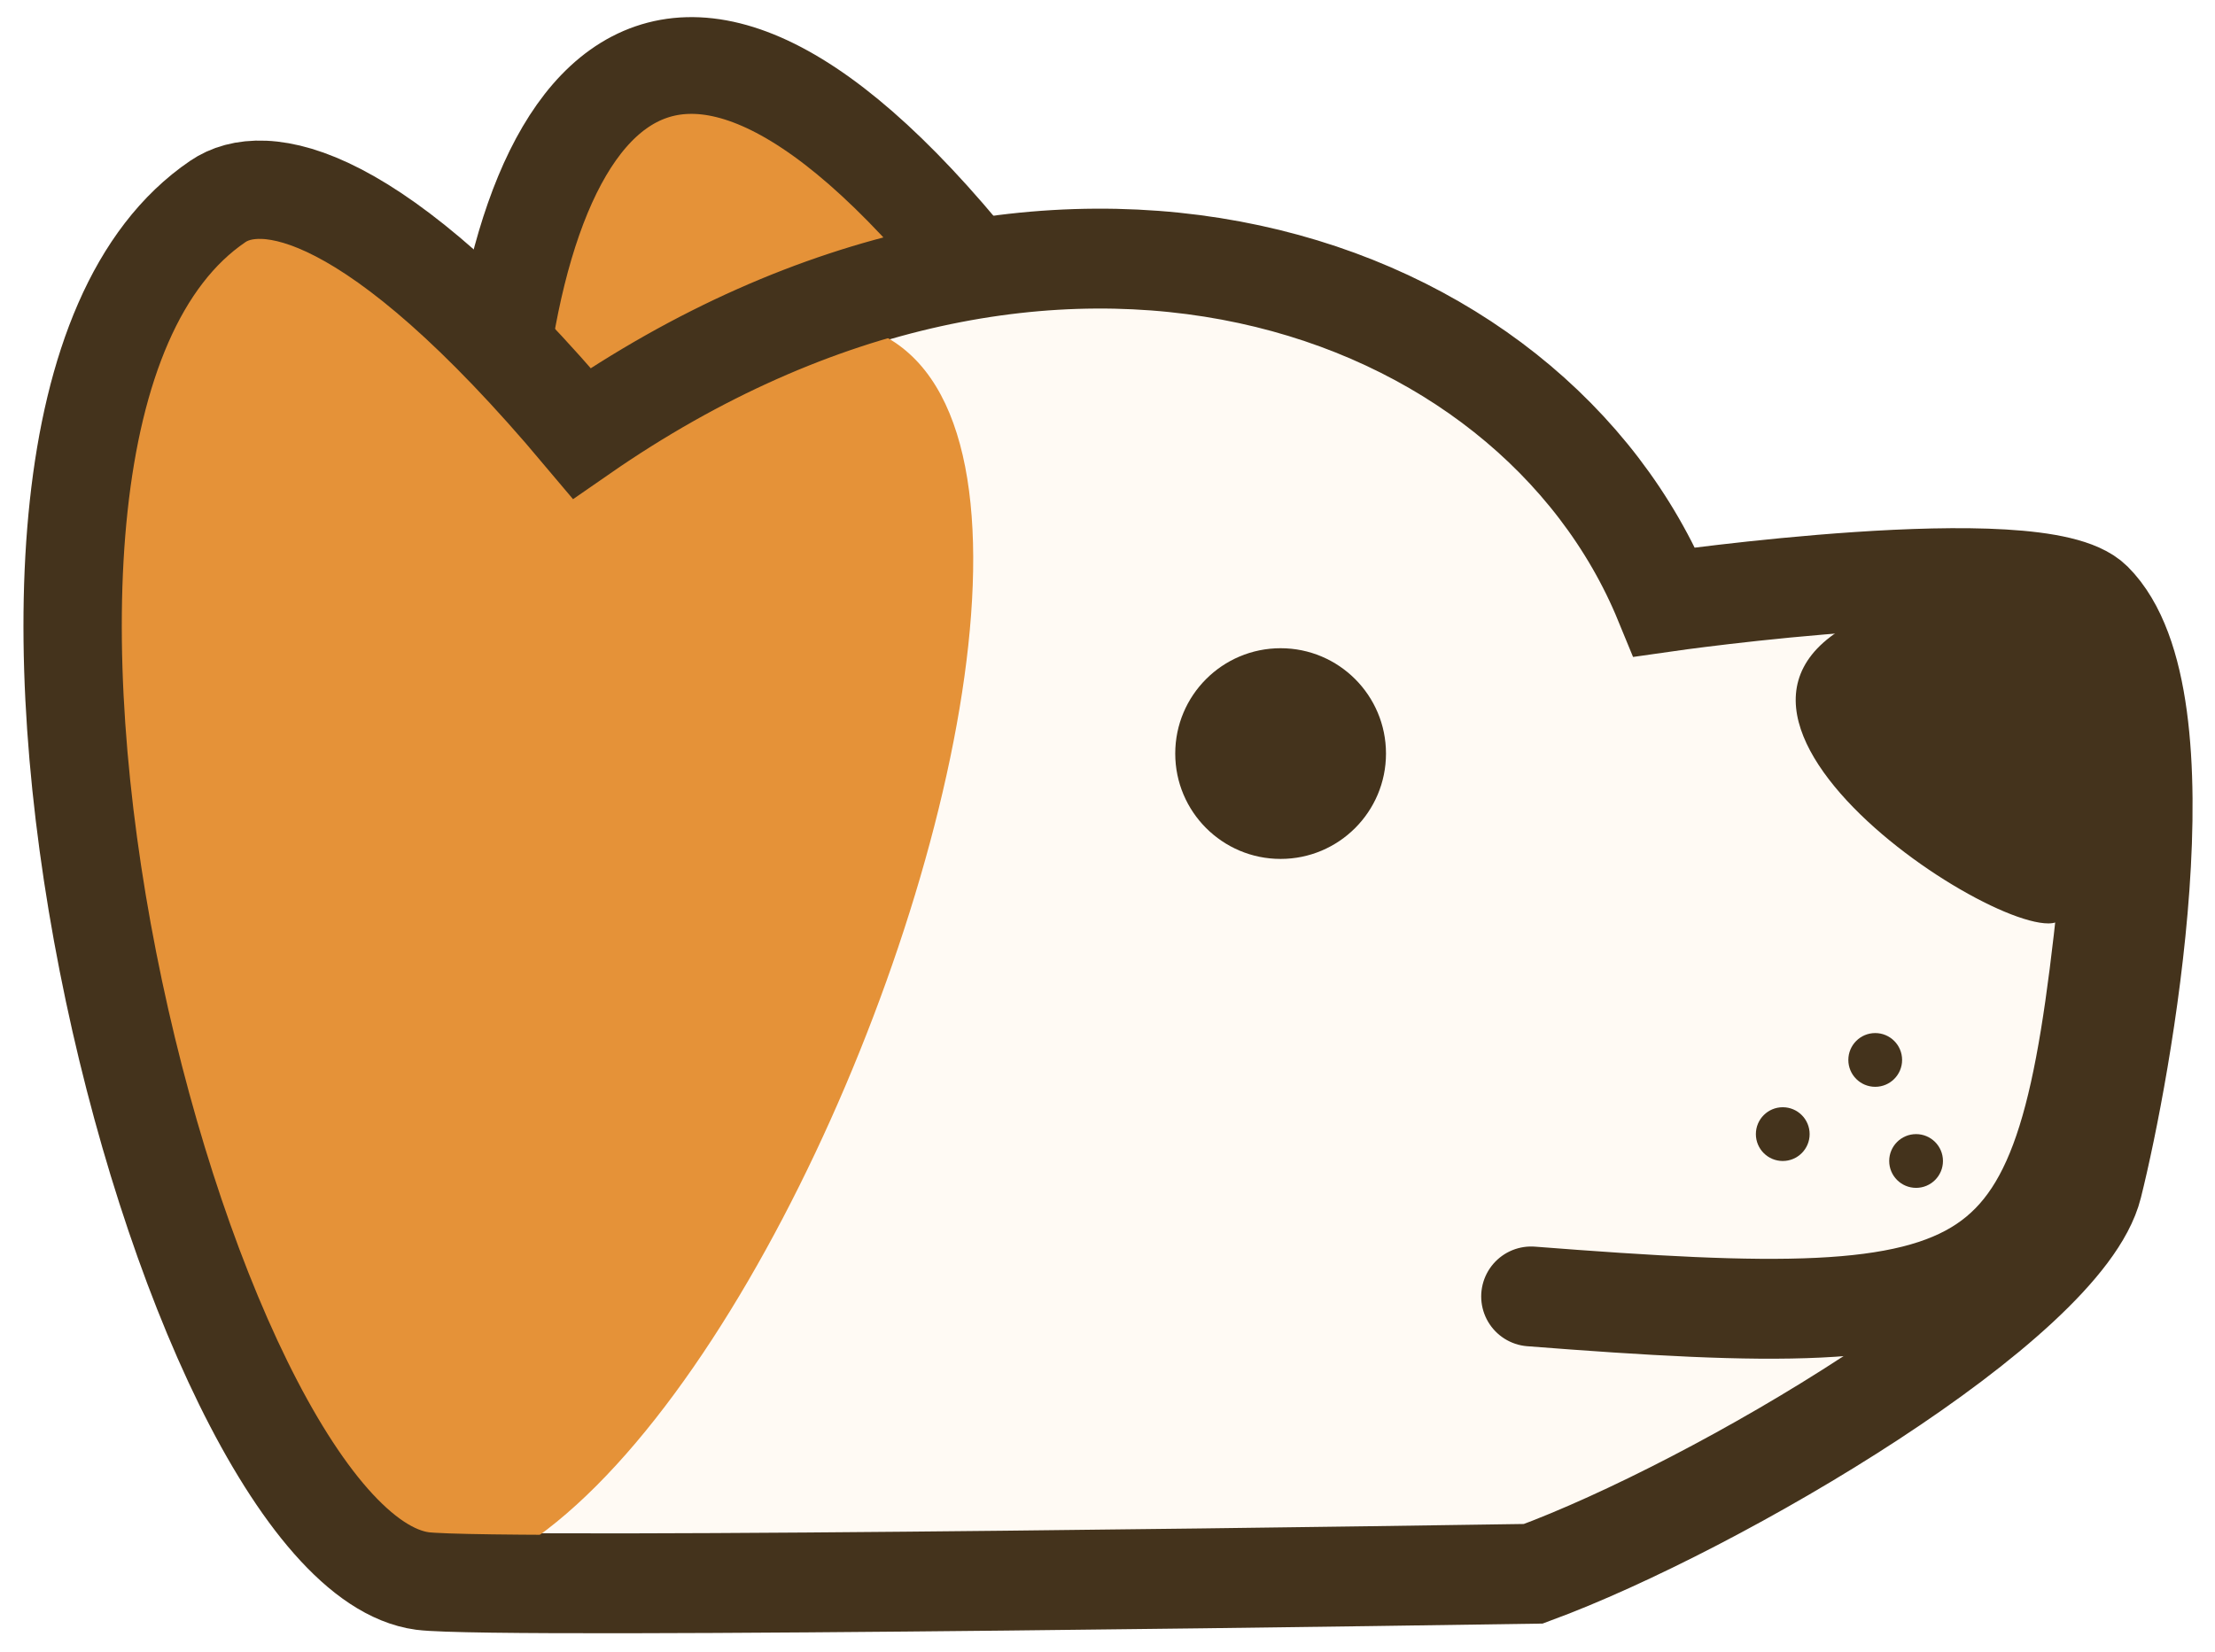
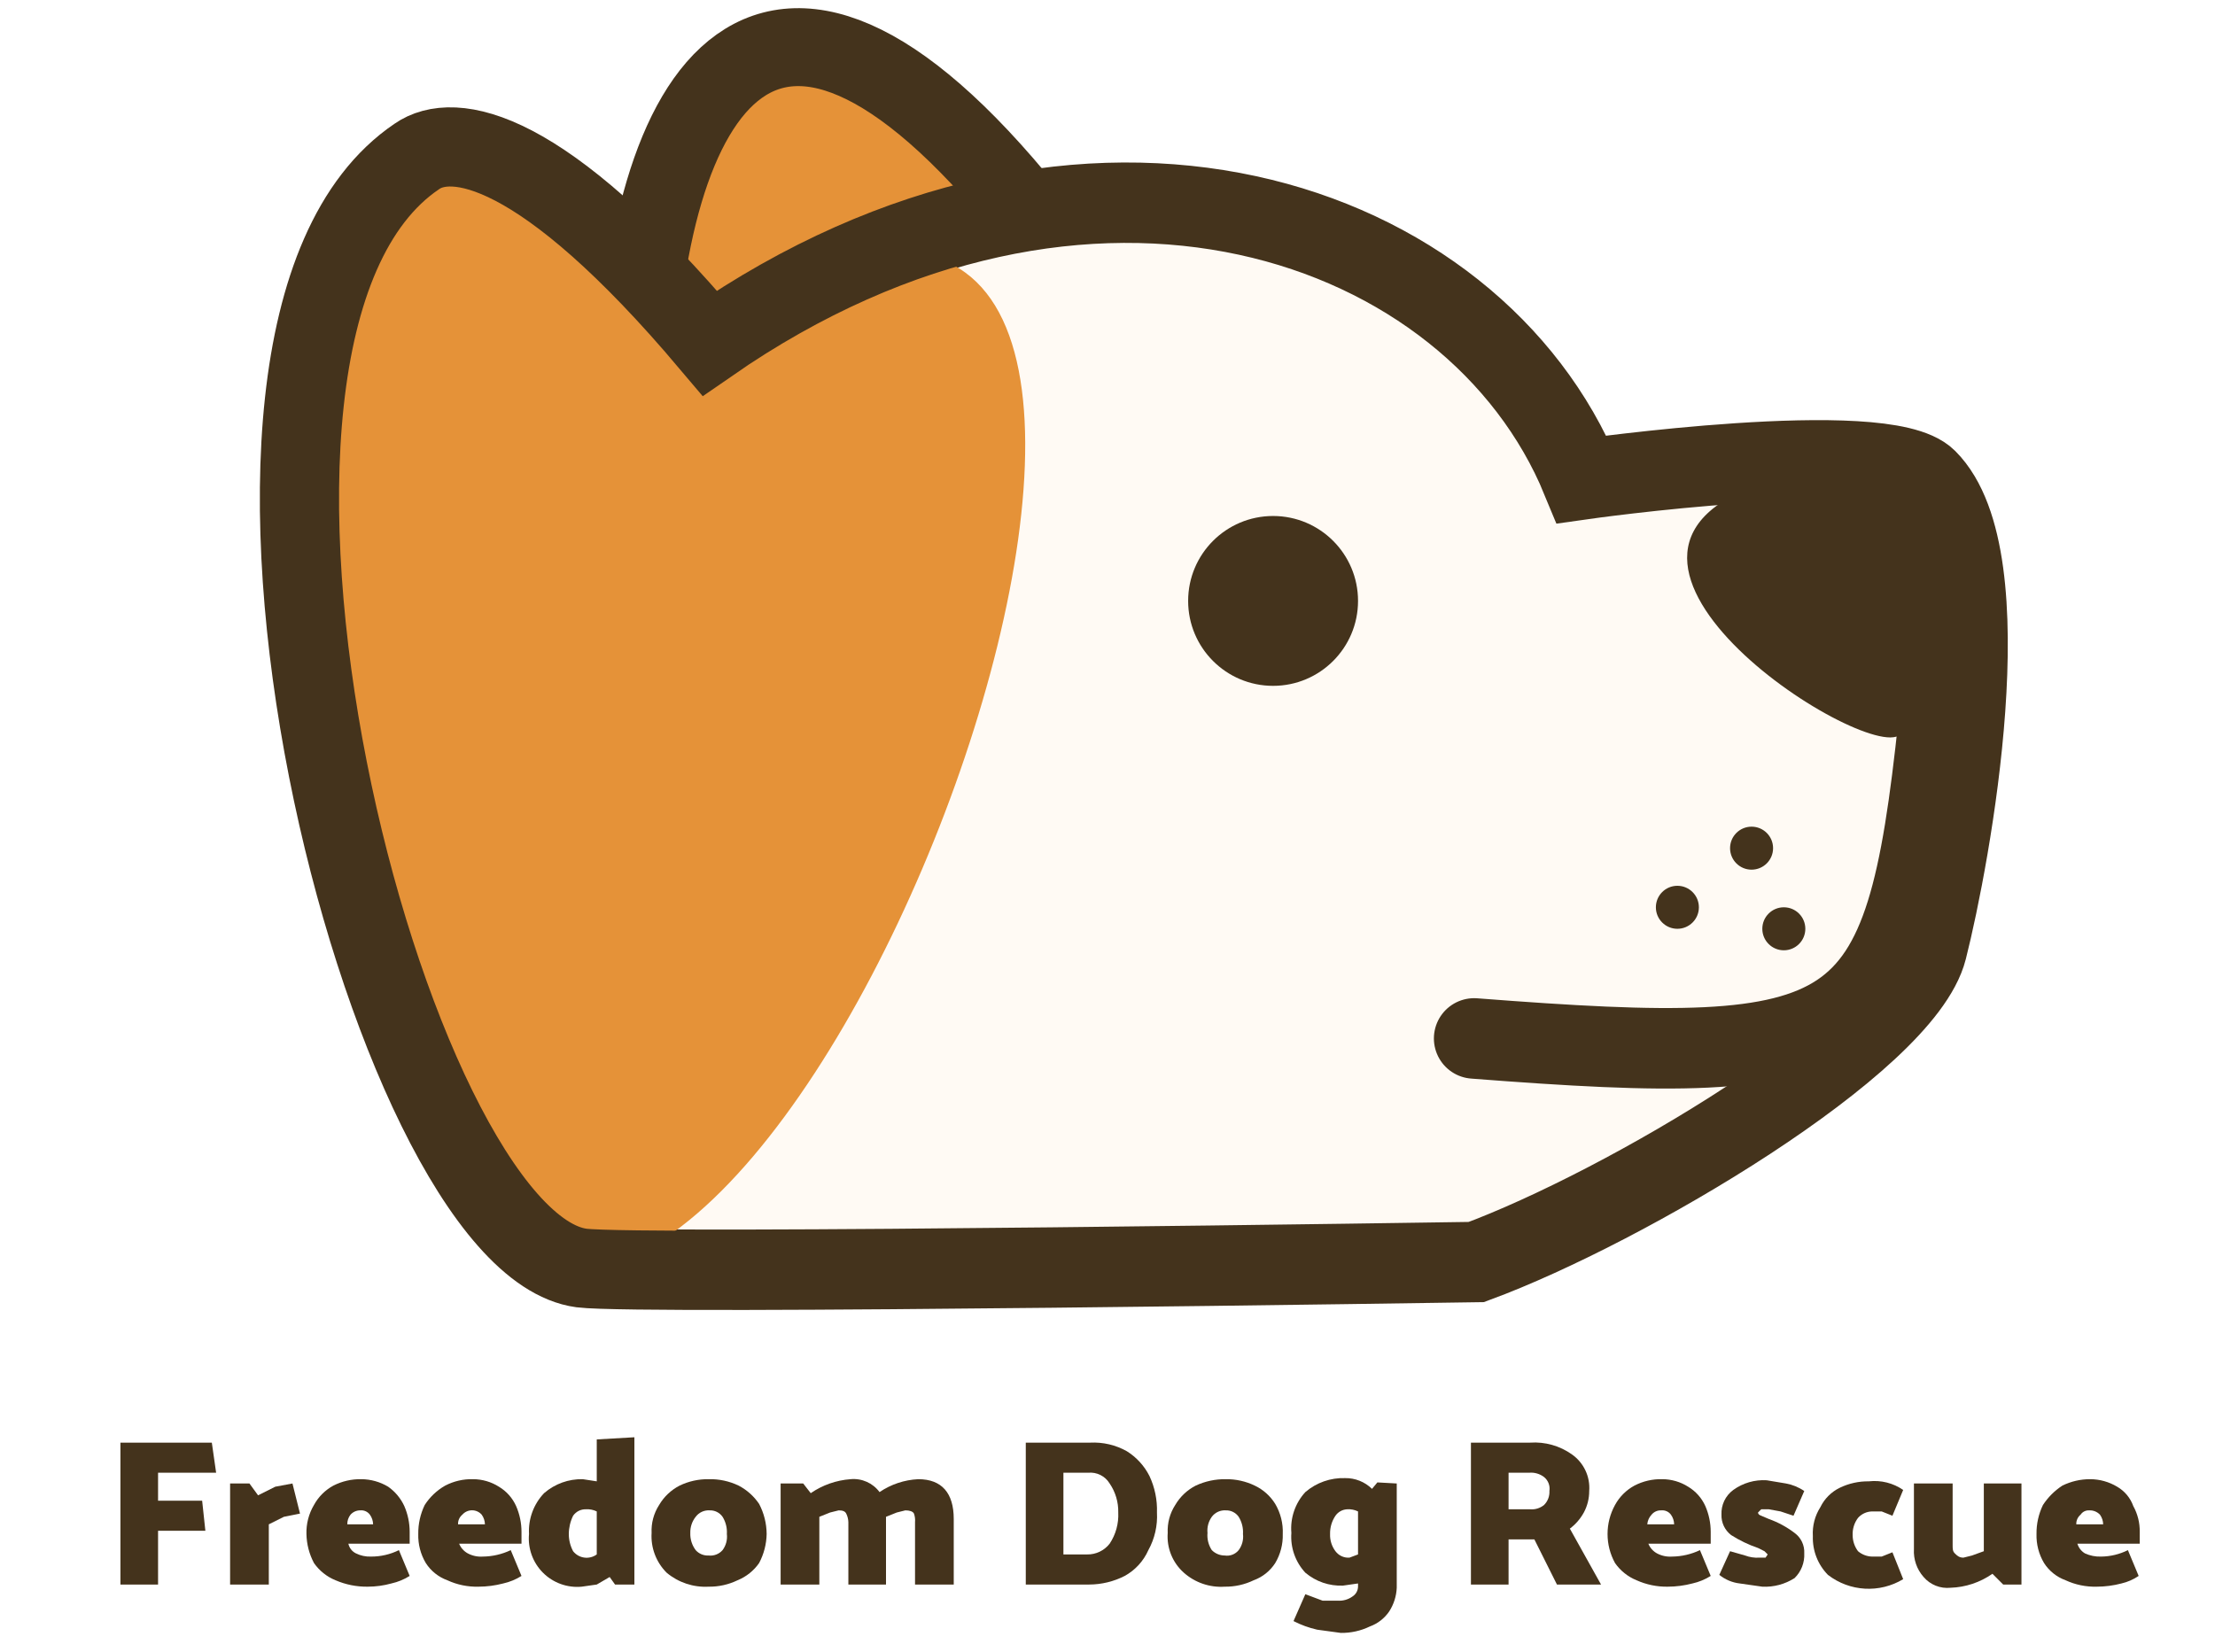
<svg xmlns="http://www.w3.org/2000/svg" id="Layer_1" data-name="Layer 1" width="206" height="153.6" viewBox="0 0 206 153.6">
-   <path d="M92.3,27.1c16,7.9,25,116-13.3,112.8C34.8,122.6,29.5-53.5,92.3,27.1Z" fill="#e59238" stroke="#44331c" stroke-miterlimit="10" stroke-width="9" />
-   <path d="M194.6,56c-5-5-39.8,0-39.8,0-12.4-30.2-57-45.9-100.7-15.6C34.6,17.2,24.4,16,20.3,18.8-9.9,39.3,17,144,39.3,147c7,.9,103.3-.6,103.3-.6,17.1-6.3,49.3-25.3,52-36.1S203.6,65,194.6,56Z" fill="#fffaf4" stroke="#44331c" stroke-miterlimit="10" stroke-width="9.29" />
-   <path d="M50.3,40.4c78.1-53.1,25,110.3-13.3,107C-7.2,130.2-12.5-40.2,50.3,40.4Z" fill="#e59238" />
-   <path d="M194.6,56c-5-5-39.8,0-39.8,0-12.4-30.2-57-45.9-100.7-15.6C34.6,17.2,24.4,16,20.3,18.8-9.9,39.3,17,144,39.3,147c7,.9,103.3-.6,103.3-.6,17.1-6.3,49.3-25.3,52-36.1S203.6,65,194.6,56Z" fill="none" stroke="#44331c" stroke-miterlimit="10" stroke-width="9" />
-   <path d="M196,84.1c-4,37.5-8.7,40-53.6,36.5" fill="none" stroke="#44331c" stroke-linecap="round" stroke-miterlimit="10" stroke-width="9.29" />
-   <path d="M183.3,54.7c25.5-4.1,15.1,31.2,7.2,31.2S146.4,60.6,183.3,54.7Z" fill="#44331c" />
-   <circle cx="119.1" cy="70.1" r="9.8" fill="#44331c" />
-   <circle cx="174.4" cy="98.6" r="2.5" fill="#44331c" />
-   <circle cx="178.2" cy="108" r="2.5" fill="#44331c" />
-   <circle cx="165.8" cy="105.5" r="2.5" fill="#44331c" />
+   <path d="M96.8,21.3c12.8,6.4,20.1,93.5-10.7,90.8C50.4,98.2,46.2-43.6,96.8,21.3Z" fill="#e59238" stroke="#44331c" stroke-miterlimit="10" stroke-width="7.25" />
+   <path d="M179.2,44.6c-4-4-32.1,0-32.1,0C137.1,20.3,101.2,7.6,66,32,50.3,13.4,42.1,12.3,38.8,14.6,14.4,31.1,36.1,115.5,54.1,117.9c5.6.7,83.2-.5,83.2-.5,13.8-5.1,39.7-20.4,41.9-29.1S186.5,51.9,179.2,44.6Z" fill="#fffaf4" stroke="#44331c" stroke-miterlimit="10" stroke-width="7.48" />
+   <path d="M62.9,32c63-42.7,20.2,88.8-10.7,86.2C16.6,104.3,12.3-32.9,62.9,32Z" fill="#e59238" />
+   <path d="M179.2,44.6c-4-4-32.1,0-32.1,0C137.1,20.3,101.2,7.6,66,32,50.3,13.4,42.1,12.3,38.8,14.6,14.4,31.1,36.1,115.5,54.1,117.9c5.6.7,83.2-.5,83.2-.5,13.8-5.1,39.7-20.4,41.9-29.1S186.5,51.9,179.2,44.6Z" fill="none" stroke="#44331c" stroke-miterlimit="10" stroke-width="7.25" />
+   <path d="M180.3,67.2c-3.2,30.2-7,32.2-43.2,29.4" fill="none" stroke="#44331c" stroke-linecap="round" stroke-miterlimit="10" stroke-width="7.49" />
+   <path d="M170.1,43.5c20.5-3.2,12.1,25.1,5.7,25.1S140.3,48.2,170.1,43.5Z" fill="#44331c" />
+   <circle cx="118.4" cy="55.9" r="7.9" fill="#44331c" />
+   <circle cx="162.9" cy="78.9" r="2" fill="#44331c" />
+   <circle cx="165.9" cy="86.4" r="2" fill="#44331c" />
+   <circle cx="156" cy="84.4" r="2" fill="#44331c" />
+   <path d="M19.1,142.4H14.7v5H11.2V134.2h8.5l.4,2.8H14.7v2.6h4.1Z" fill="#44331c" />
+   <path d="M25,147.4H21.4V138h1.8l.8,1.1,1.6-.8,1.6-.3.7,2.8-1.5.3-1.4.7Z" fill="#44331c" />
+   <path d="M38.1,143.6H32.4a1.3,1.3,0,0,0,.7.9,2.9,2.9,0,0,0,1.4.3,5.8,5.8,0,0,0,2.6-.6l1,2.4a5.4,5.4,0,0,1-1.7.7,8.3,8.3,0,0,1-2.2.3,7.3,7.3,0,0,1-3-.6,4.5,4.5,0,0,1-2-1.6,6,6,0,0,1-.7-2.7,5,5,0,0,1,.7-2.7,4.5,4.5,0,0,1,1.8-1.8,5.5,5.5,0,0,1,2.6-.6,4.9,4.9,0,0,1,2.5.7,4.5,4.5,0,0,1,1.5,1.8,6,6,0,0,1,.5,2.4Zm-5.8-1.8h2.4a1.6,1.6,0,0,0-.3-.9,1,1,0,0,0-.9-.4,1.2,1.2,0,0,0-.9.4A1.4,1.4,0,0,0,32.3,141.8Z" fill="#44331c" />
+   <path d="M48.5,143.6H42.7a1.8,1.8,0,0,0,.8.9,2.6,2.6,0,0,0,1.4.3,6.2,6.2,0,0,0,2.6-.6l1,2.4a5.4,5.4,0,0,1-1.7.7,9.1,9.1,0,0,1-2.3.3,6.5,6.5,0,0,1-2.9-.6,4,4,0,0,1-2-1.6,5,5,0,0,1-.7-2.7,6,6,0,0,1,.6-2.7,5.5,5.5,0,0,1,1.9-1.8,5.3,5.3,0,0,1,2.6-.6,4.5,4.5,0,0,1,2.4.7,4,4,0,0,1,1.6,1.8,6,6,0,0,1,.5,2.4Zm-5.9-1.8h2.5a1.6,1.6,0,0,0-.3-.9,1.2,1.2,0,0,0-1.8,0A1.1,1.1,0,0,0,42.6,141.8Z" fill="#44331c" />
+   <path d="M59,133.7v13.7H57.2l-.5-.7-1.2.7-1.4.2a4.5,4.5,0,0,1-4.9-4.9,5.1,5.1,0,0,1,1.4-3.8,5.3,5.3,0,0,1,3.6-1.3l1.3.2v-3.9Zm-5.7,10.6a1.6,1.6,0,0,0,2.2.3v-4a2,2,0,0,0-1-.2,1.4,1.4,0,0,0-1.2.6,3.9,3.9,0,0,0-.4,1.7A3.4,3.4,0,0,0,53.3,144.3Z" fill="#44331c" />
+   <path d="M70.6,145.4a4.5,4.5,0,0,1-2,1.6,6,6,0,0,1-2.7.6,5.6,5.6,0,0,1-3.9-1.3,4.8,4.8,0,0,1-1.4-3.7,4.4,4.4,0,0,1,.7-2.6,4.7,4.7,0,0,1,1.9-1.8,6,6,0,0,1,2.7-.6,6.1,6.1,0,0,1,2.8.6,5.2,5.2,0,0,1,1.9,1.7,6.1,6.1,0,0,1,.7,2.8A6,6,0,0,1,70.6,145.4Zm-3.4-1.2a2.1,2.1,0,0,0,.4-1.5,2.7,2.7,0,0,0-.4-1.6,1.4,1.4,0,0,0-1.2-.6,1.5,1.5,0,0,0-1.3.6,2.3,2.3,0,0,0-.5,1.5,2.5,2.5,0,0,0,.5,1.6,1.5,1.5,0,0,0,1.2.5A1.5,1.5,0,0,0,67.2,144.2Z" fill="#44331c" />
+   <path d="M88.7,141.3v6.1H85.1v-5.8a1.9,1.9,0,0,0-.1-.8c-.1-.2-.4-.3-.8-.3l-.8.2-1,.4v6.3H78.9v-5.8a1.9,1.9,0,0,0-.2-.8c-.1-.2-.3-.3-.7-.3l-.8.2-1,.4v6.3H72.6V138h2.1l.7.9a7.5,7.5,0,0,1,3.7-1.3,3,3,0,0,1,2.7,1.2,7,7,0,0,1,3.6-1.2C87.6,137.6,88.7,138.9,88.7,141.3Z" fill="#44331c" />
+   <path d="M101.3,147.4H95.4V134.2h6a6.3,6.3,0,0,1,3.4.8,5.8,5.8,0,0,1,2.1,2.3,7.4,7.4,0,0,1,.7,3.4,6.5,6.5,0,0,1-.8,3.5,5.1,5.1,0,0,1-2.2,2.4A7.3,7.3,0,0,1,101.3,147.4Zm-.1-10.4H98.9v7.6h2.2a2.6,2.6,0,0,0,2.1-1,4.8,4.8,0,0,0,.8-2.9,4.6,4.6,0,0,0-.8-2.7A2.1,2.1,0,0,0,101.2,137Z" fill="#44331c" />
+   <path d="M118.6,145.4a4,4,0,0,1-2,1.6,6,6,0,0,1-2.7.6,5.2,5.2,0,0,1-3.8-1.3,4.5,4.5,0,0,1-1.5-3.7,4.4,4.4,0,0,1,.7-2.6,4.7,4.7,0,0,1,1.9-1.8,6.4,6.4,0,0,1,2.8-.6,6,6,0,0,1,2.7.6,4.5,4.5,0,0,1,1.9,1.7,5.1,5.1,0,0,1,.7,2.8A5,5,0,0,1,118.6,145.4Zm-3.4-1.2a2.1,2.1,0,0,0,.4-1.5,2.7,2.7,0,0,0-.4-1.6,1.4,1.4,0,0,0-1.2-.6,1.5,1.5,0,0,0-1.3.6,2.2,2.2,0,0,0-.4,1.5,2.5,2.5,0,0,0,.4,1.6,1.7,1.7,0,0,0,1.2.5A1.4,1.4,0,0,0,115.2,144.2Z" fill="#44331c" />
+   <path d="M129.9,138v9.7a4.4,4.4,0,0,1-.7,2.2,3.7,3.7,0,0,1-1.8,1.4,6,6,0,0,1-2.7.6l-2.2-.3a9.3,9.3,0,0,1-2.2-.8l1.1-2.5,1.6.6h1.4a2.1,2.1,0,0,0,1.4-.4,1.1,1.1,0,0,0,.5-.9v-.3l-1.4.2a5.1,5.1,0,0,1-3.5-1.2,4.9,4.9,0,0,1-1.3-3.7,5,5,0,0,1,1.3-3.8,5.4,5.4,0,0,1,3.7-1.3,3.5,3.5,0,0,1,2.5,1l.5-.6Zm-3.6,6.6v-4a2,2,0,0,0-1-.2,1.4,1.4,0,0,0-1.1.6,2.9,2.9,0,0,0-.5,1.7,2.5,2.5,0,0,0,.5,1.6,1.5,1.5,0,0,0,1.3.6Z" fill="#44331c" />
+   <path d="M136.8,134.2h5.5a6,6,0,0,1,3.9,1.1,3.8,3.8,0,0,1,1.6,3.4,4.2,4.2,0,0,1-.5,2,4.7,4.7,0,0,1-1.3,1.5l2.9,5.2h-4.1l-2.1-4.2h-2.4v4.2h-3.5Zm5.4,2.8h-1.9v3.4h2a1.8,1.8,0,0,0,1.3-.4,1.7,1.7,0,0,0,.5-1.3,1.4,1.4,0,0,0-.5-1.3A2,2,0,0,0,142.2,137Z" fill="#44331c" />
+   <path d="M159.1,143.6h-5.8a1.8,1.8,0,0,0,.8.9,2.6,2.6,0,0,0,1.4.3,6.2,6.2,0,0,0,2.6-.6l1,2.4a5.4,5.4,0,0,1-1.7.7,9.1,9.1,0,0,1-2.3.3,6.8,6.8,0,0,1-2.9-.6,4.5,4.5,0,0,1-2-1.6,5.6,5.6,0,0,1,0-5.4,4.5,4.5,0,0,1,1.8-1.8,5.3,5.3,0,0,1,2.6-.6,4.5,4.5,0,0,1,2.4.7,4,4,0,0,1,1.6,1.8,6,6,0,0,1,.5,2.4Zm-5.9-1.8h2.5a1.6,1.6,0,0,0-.3-.9,1,1,0,0,0-.9-.4,1.1,1.1,0,0,0-.9.4A1.5,1.5,0,0,0,153.2,141.8Z" fill="#44331c" />
+   <path d="M159.9,146.5l1-2.2,1.4.4a3.2,3.2,0,0,0,1.3.2h.6l.2-.3-.3-.3-.6-.3a11.7,11.7,0,0,1-2.5-1.2,2.3,2.3,0,0,1-.9-1.9,2.7,2.7,0,0,1,1.1-2.3,4.8,4.8,0,0,1,3.1-.9l1.8.3a4.4,4.4,0,0,1,1.7.7l-1,2.3-1.2-.4-1.1-.2h-.7l-.3.3q0,.2.3.3l.7.3a8.9,8.9,0,0,1,2.4,1.3,2.2,2.2,0,0,1,.9,1.9,3,3,0,0,1-.9,2.3,5.1,5.1,0,0,1-3,.8l-2.1-.3A3.7,3.7,0,0,1,159.9,146.5Z" fill="#44331c" />
+   <path d="M177,138.6l-1,2.4-1-.4h-.9a1.8,1.8,0,0,0-1.3.6,2.5,2.5,0,0,0-.5,1.6,2.5,2.5,0,0,0,.5,1.5,2.1,2.1,0,0,0,1.3.5h.9l1-.4,1,2.5a6.2,6.2,0,0,1-7-.4,4.9,4.9,0,0,1-1.4-3.6,4.5,4.5,0,0,1,.7-2.7,3.9,3.9,0,0,1,1.8-1.8,6,6,0,0,1,2.7-.6A4.7,4.7,0,0,1,177,138.6Z" fill="#44331c" />
+   <path d="M184.5,138H188v9.4h-1.7l-1-1a7.2,7.2,0,0,1-3.9,1.3,2.9,2.9,0,0,1-2.5-1,3.6,3.6,0,0,1-.9-2.6V138h3.6v5.7c0,.4,0,.6.2.8s.4.4.8.4l.8-.2,1.1-.4Z" fill="#44331c" />
+   <path d="M199,143.6h-5.8a1.6,1.6,0,0,0,.7.9,3.3,3.3,0,0,0,1.5.3,5.7,5.7,0,0,0,2.5-.6l1,2.4a4.8,4.8,0,0,1-1.6.7,9.1,9.1,0,0,1-2.3.3,6.5,6.5,0,0,1-2.9-.6,4,4,0,0,1-2-1.6,5,5,0,0,1-.7-2.7,6,6,0,0,1,.6-2.7,6.2,6.2,0,0,1,1.8-1.8,5.8,5.8,0,0,1,2.6-.6,4.9,4.9,0,0,1,2.5.7,3.4,3.4,0,0,1,1.5,1.8,4.8,4.8,0,0,1,.6,2.4Zm-5.9-1.8h2.5a1.6,1.6,0,0,0-.3-.9,1.3,1.3,0,0,0-1-.4.9.9,0,0,0-.8.4A1.1,1.1,0,0,0,193.1,141.8Z" fill="#44331c" />
</svg>
